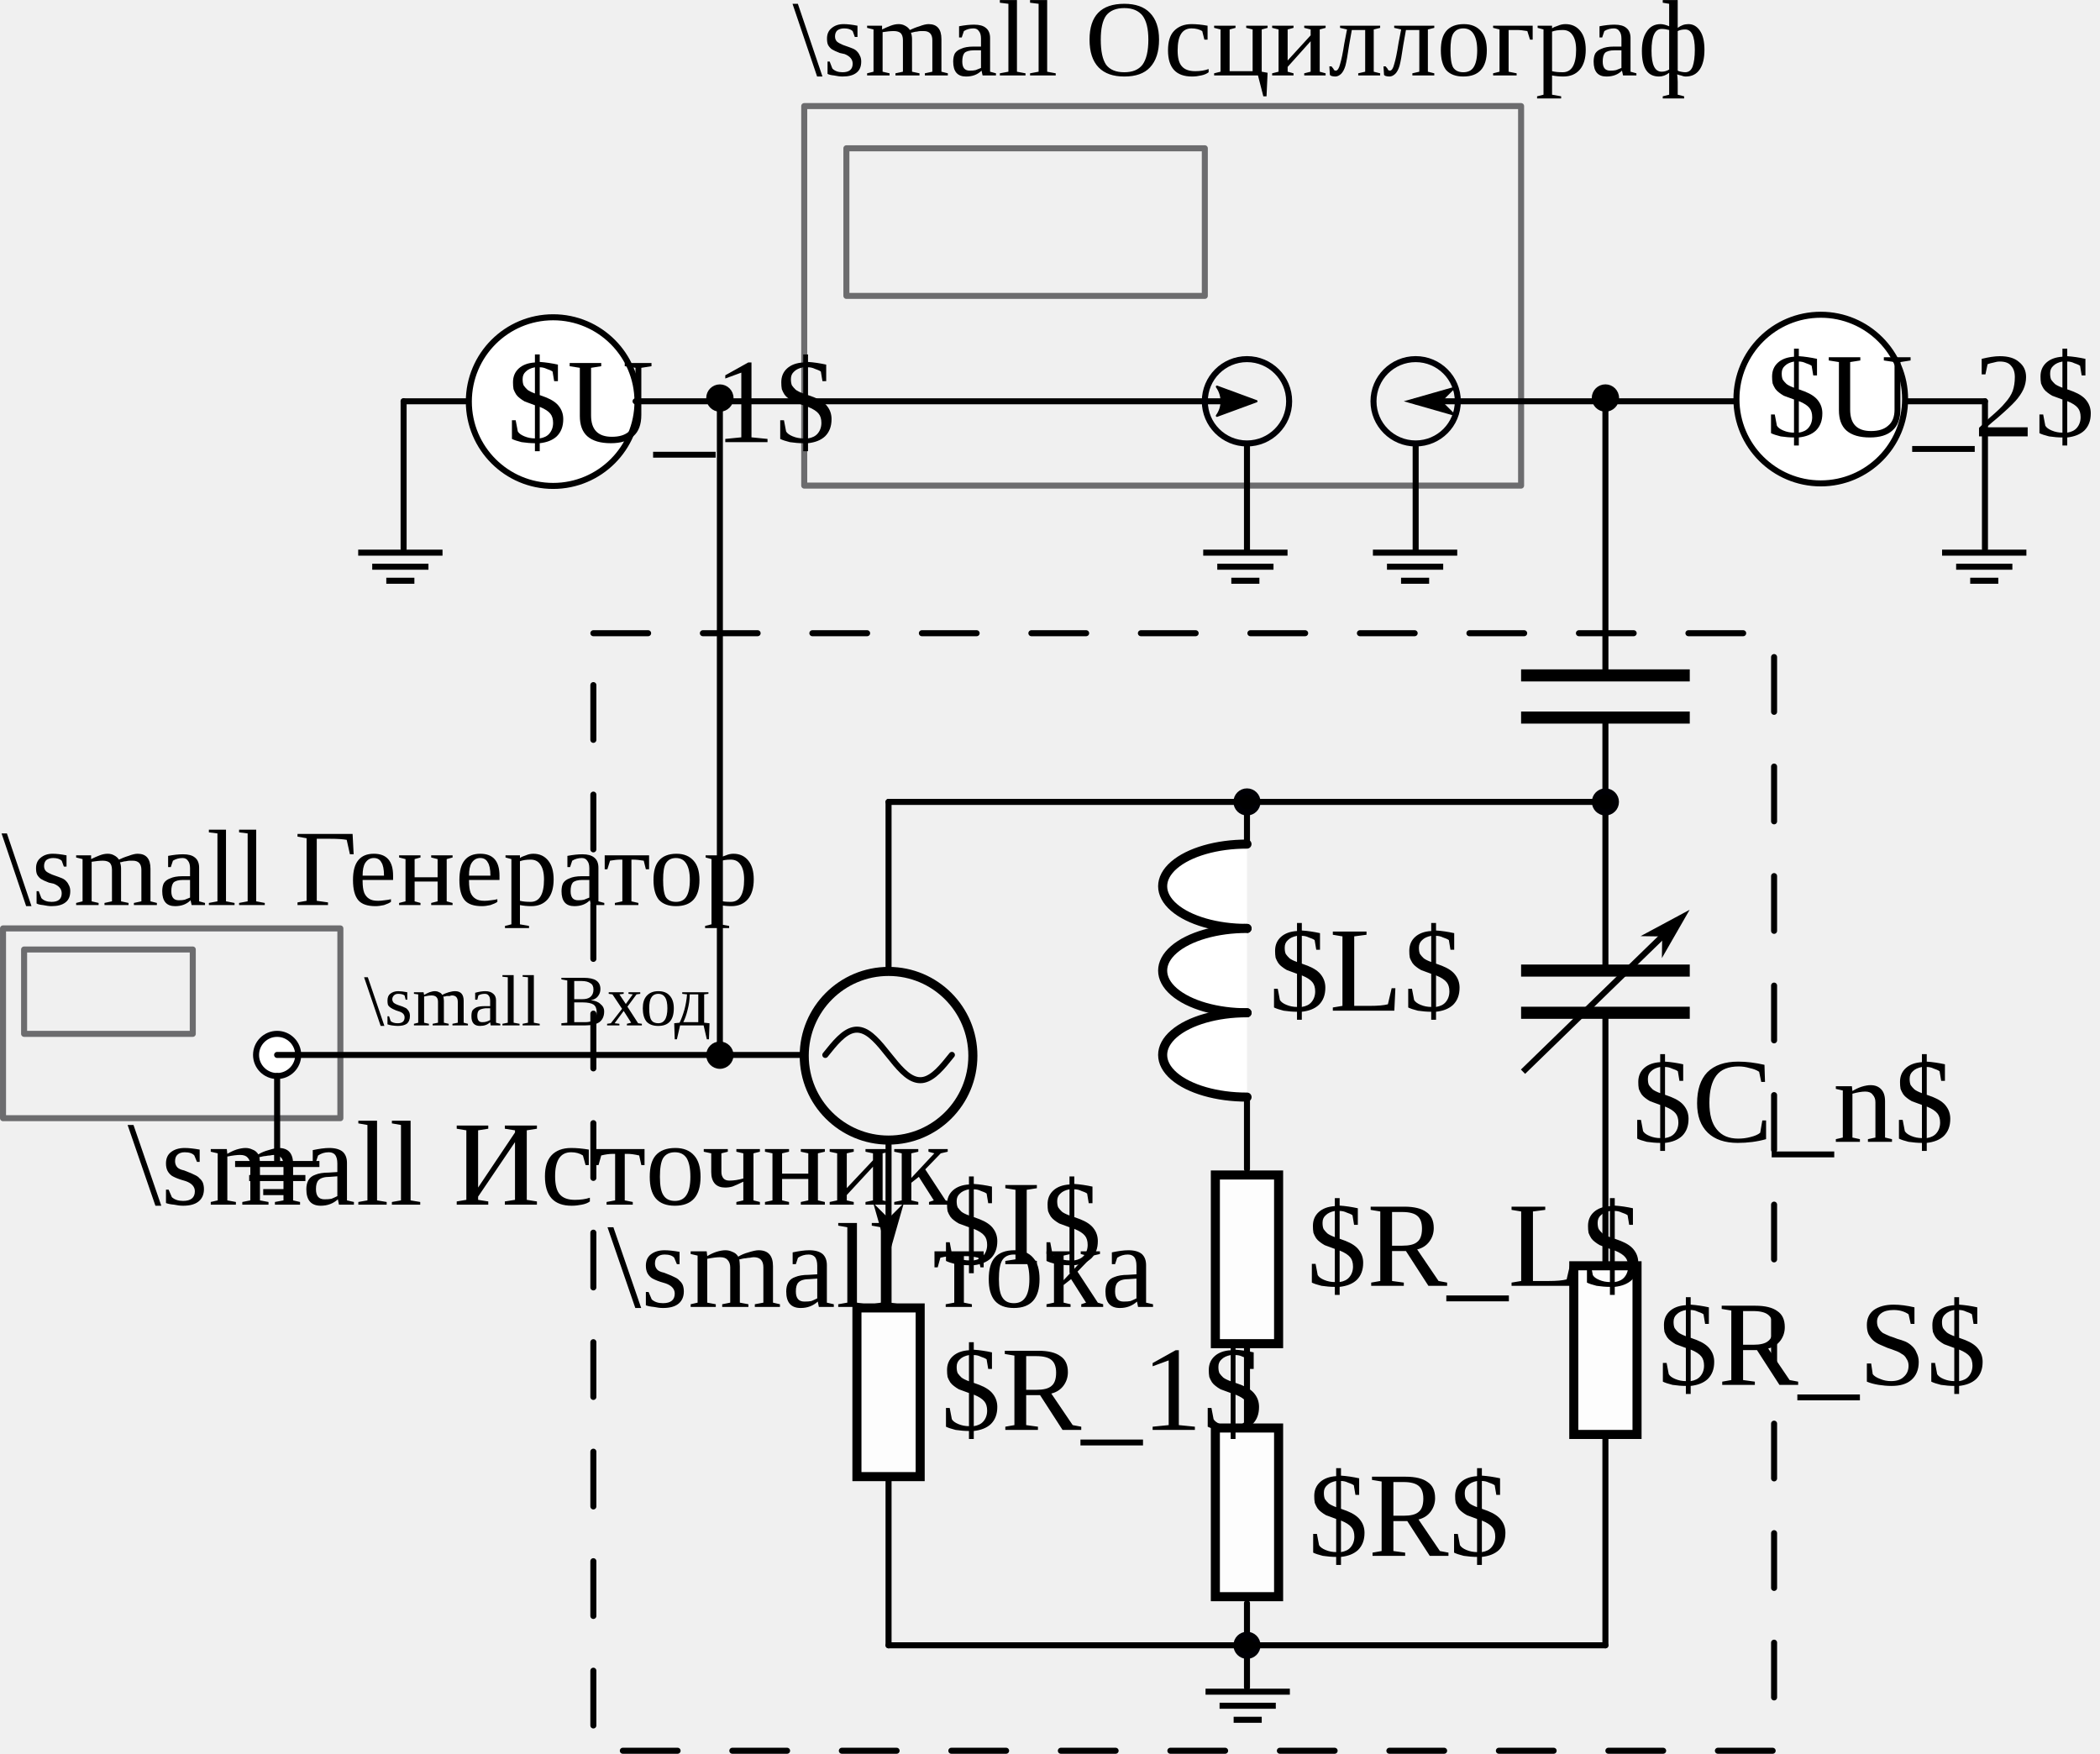
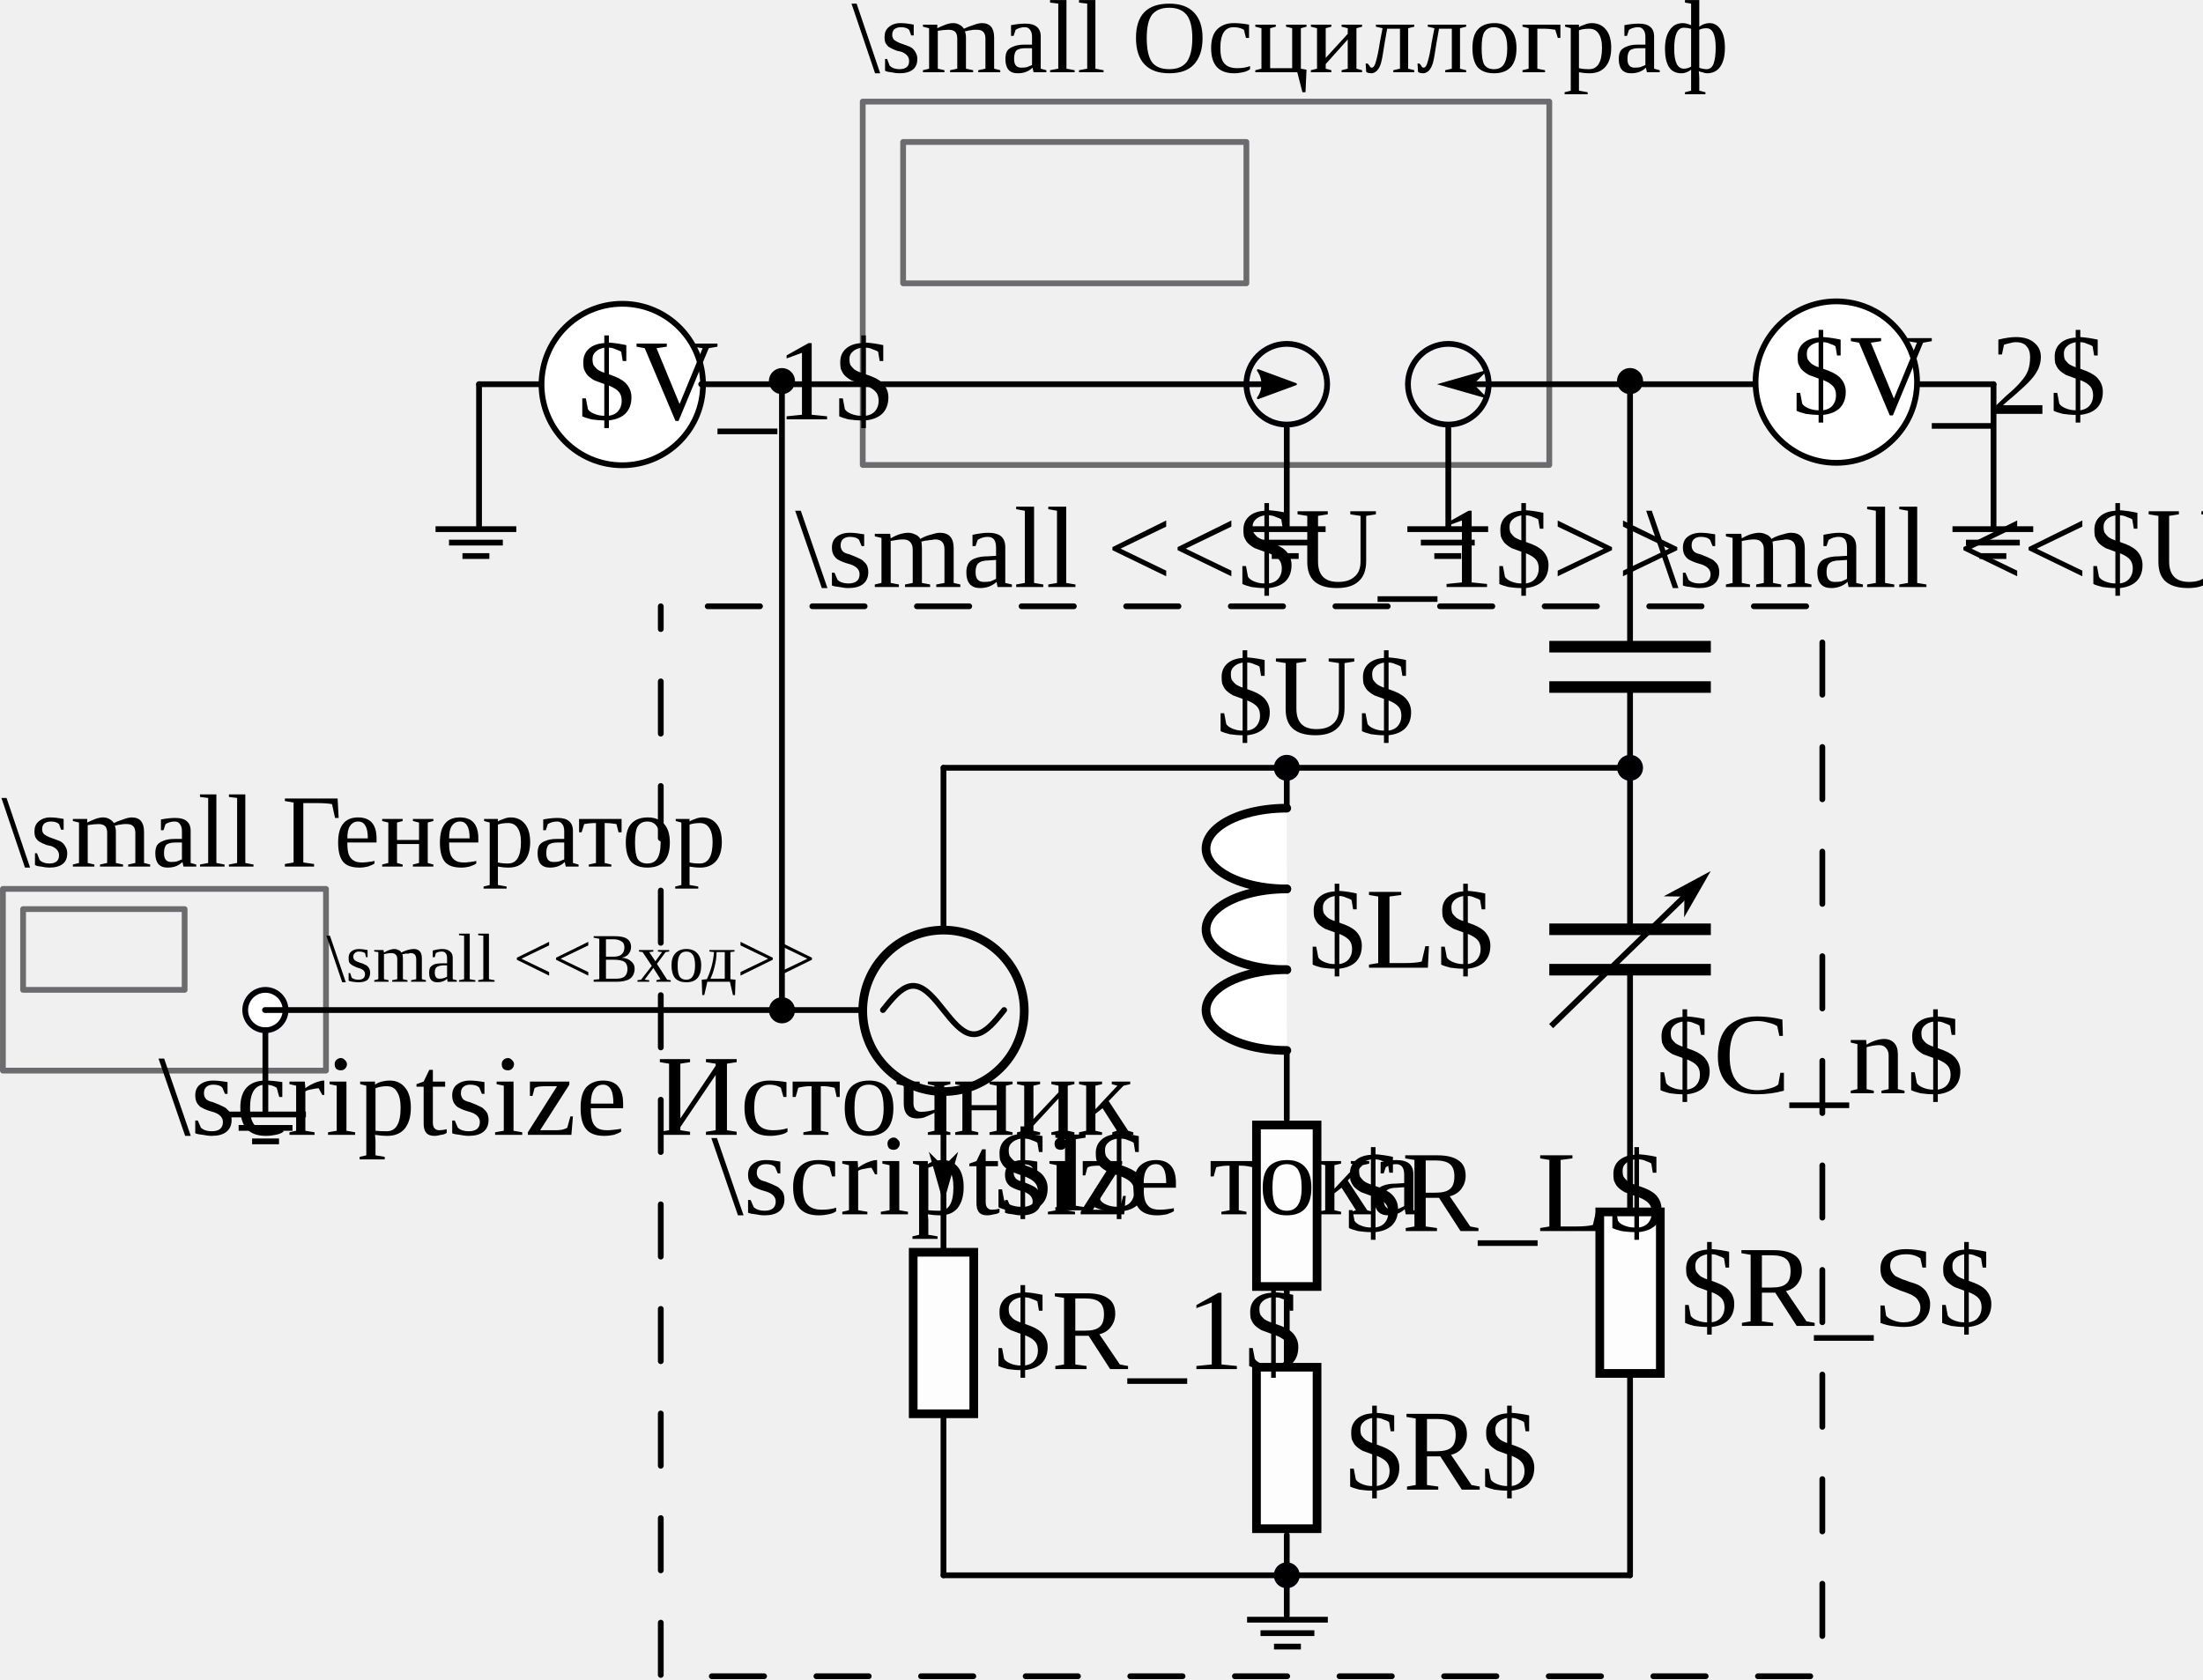
- <svg xmlns="http://www.w3.org/2000/svg" width="6.137cm" height="5.125cm" viewBox="0 0 61.366 51.246" version="1.1" id="svg2235">
+ <svg xmlns="http://www.w3.org/2000/svg" width="6.722cm" height="5.125cm" viewBox="0 0 67.217 51.246" version="1.1" id="svg2235">
  <defs id="defs2229">
    <marker orient="auto" refY="0" refX="0" id="Arrow1Mstart" style="overflow:visible">
      <path id="path4539" d="M 0,0 5,-5 -12.5,0 5,5 0,0 Z" style="fill:#000000;fill-opacity:1;fill-rule:evenodd;stroke:#000000;stroke-width:1pt;stroke-opacity:1" transform="matrix(0.4,0,0,0.4,4,0)" />
    </marker>
    <marker style="overflow:visible" id="marker4483" refX="0" refY="0" orient="auto">
      <path transform="scale(-0.6,-0.6)" d="M 8.719,4.034 -2.207,0.016 8.719,-4.002 c -1.745,2.372 -1.735,5.617 -6e-7,8.035 z" style="fill:#000000;fill-opacity:1;fill-rule:evenodd;stroke:#000000;stroke-width:0.625;stroke-linejoin:round;stroke-opacity:1" id="path4485" />
    </marker>
    <marker style="overflow:visible" id="marker4317" refX="0" refY="0" orient="auto">
      <path transform="matrix(0.4,0,0,0.4,2.96,0.4)" style="fill:#000000;fill-opacity:1;fill-rule:evenodd;stroke:#000000;stroke-width:1pt;stroke-opacity:1" d="m -2.5,-1 c 0,2.76 -2.24,5 -5,5 -2.76,0 -5,-2.24 -5,-5 0,-2.76 2.24,-5 5,-5 2.76,0 5,2.24 5,5 z" id="path4315" />
    </marker>
    <marker orient="auto" refY="0" refX="0" id="DotM" style="overflow:visible">
      <path id="path1760" d="m -2.5,-1 c 0,2.76 -2.24,5 -5,5 -2.76,0 -5,-2.24 -5,-5 0,-2.76 2.24,-5 5,-5 2.76,0 5,2.24 5,5 z" style="fill:#000000;fill-opacity:1;fill-rule:evenodd;stroke:#000000;stroke-width:1pt;stroke-opacity:1" transform="matrix(0.4,0,0,0.4,2.96,0.4)" />
    </marker>
    <marker orient="auto" refY="0" refX="0" id="marker2746" style="overflow:visible">
      <path id="path2744" style="fill:#000000;fill-opacity:1;fill-rule:evenodd;stroke:#000000;stroke-width:0.625;stroke-linejoin:round;stroke-opacity:1" d="M 8.719,4.034 -2.207,0.016 8.719,-4.002 c -1.745,2.372 -1.735,5.617 -6e-7,8.035 z" transform="scale(-0.6,-0.6)" />
    </marker>
    <marker orient="auto" refY="0" refX="0" id="marker2670" style="overflow:visible">
      <path id="path2668" d="M 0,0 5,-5 -12.5,0 5,5 Z" style="fill:#000000;fill-opacity:1;fill-rule:evenodd;stroke:#000000;stroke-width:1pt;stroke-opacity:1" transform="matrix(-0.8,0,0,-0.8,-10,0)" />
    </marker>
    <marker orient="auto" refY="0" refX="0" id="Scissors" style="overflow:visible">
      <path id="schere" d="M 9.09,-3.606 C 8.12,-4.777 6.37,-4.736 5.062,-4.233 l -8.212,3.078 c -2.388,-1.307 -4.748,-0.933 -4.748,-1.569 0,-0.497 0.457,-0.388 0.388,-1.683 -0.066,-1.243 -1.364,-2.163 -2.59,-2.082 -1.227,-0.007 -2.499,0.933 -2.51,2.23 -0.091,1.306 1.007,2.52 2.307,2.605 1.522,0.227 4.218,-0.696 5.483,1.571 -0.942,1.738 -2.614,1.743 -4.126,1.656 -1.255,-0.072 -2.762,0.287 -3.361,1.521 -0.578,1.182 -0.011,2.865 1.317,3.226 1.34,0.492 3.181,-0.13 3.499,-1.671 0.246,-1.188 -0.595,-1.746 -0.273,-2.177 0.244,-0.325 1.791,-0.137 4.547,-1.375 L 5.676,4.233 C 6.8,4.547 8.173,4.536 9.168,3.431 l -9.22,-3.485 z m -18.308,-1.901 c 1.295,0.723 1.189,2.684 -0.156,3.063 -1.217,0.424 -2.771,-0.759 -2.383,-2.077 0.227,-1.082 1.653,-1.481 2.54,-0.986 z m 0.056,8.017 c 1.351,0.499 1.121,2.784 -0.252,3.092 -0.911,0.316 -2.214,-0.139 -2.306,-1.212 -0.178,-1.305 1.356,-2.484 2.558,-1.879 z" style="fill:#000000;fill-opacity:1;stroke:#000000;stroke-opacity:1" />
    </marker>
    <marker orient="auto" refY="0" refX="0" id="marker2346" style="overflow:visible">
      <path id="path2344" d="m -2.5,-1 c 0,2.76 -2.24,5 -5,5 -2.76,0 -5,-2.24 -5,-5 0,-2.76 2.24,-5 5,-5 2.76,0 5,2.24 5,5 z" style="fill:#000000;fill-opacity:1;fill-rule:evenodd;stroke:#000000;stroke-width:1pt;stroke-opacity:1" transform="matrix(0.8,0,0,0.8,5.92,0.8)" />
    </marker>
    <marker orient="auto" refY="0" refX="0" id="Arrow1Mend" style="overflow:visible">
      <path id="path1705" d="M 0,0 5,-5 -12.5,0 5,5 Z" style="fill:#000000;fill-opacity:1;fill-rule:evenodd;stroke:#000000;stroke-width:1pt;stroke-opacity:1" transform="matrix(-0.4,0,0,-0.4,-4,0)" />
    </marker>
    <marker style="overflow:visible" id="marker2252" refX="0" refY="0" orient="auto">
      <path transform="matrix(-0.4,0,0,-0.4,-4,0)" style="fill:#000000;fill-opacity:1;fill-rule:evenodd;stroke:#000000;stroke-width:1pt;stroke-opacity:1" d="M 0,0 5,-5 -12.5,0 5,5 Z" id="path2250" />
    </marker>
    <marker style="overflow:visible" id="marker2094" refX="0" refY="0" orient="auto">
      <path transform="matrix(0.8,0,0,0.8,5.92,0.8)" style="fill:#000000;fill-opacity:1;fill-rule:evenodd;stroke:#000000;stroke-width:1pt;stroke-opacity:1" d="m -2.5,-1 c 0,2.76 -2.24,5 -5,5 -2.76,0 -5,-2.24 -5,-5 0,-2.76 2.24,-5 5,-5 2.76,0 5,2.24 5,5 z" id="path2092" />
    </marker>
    <marker orient="auto" refY="0" refX="0" id="Arrow1Lend" style="overflow:visible">
      <path id="path1699" d="M 0,0 5,-5 -12.5,0 5,5 Z" style="fill:#000000;fill-opacity:1;fill-rule:evenodd;stroke:#000000;stroke-width:1pt;stroke-opacity:1" transform="matrix(-0.8,0,0,-0.8,-10,0)" />
    </marker>
    <marker orient="auto" refY="0" refX="0" id="Arrow2Mend" style="overflow:visible">
      <path id="path1723" style="fill:#000000;fill-opacity:1;fill-rule:evenodd;stroke:#000000;stroke-width:0.625;stroke-linejoin:round;stroke-opacity:1" d="M 8.719,4.034 -2.207,0.016 8.719,-4.002 c -1.745,2.372 -1.735,5.617 -6e-7,8.035 z" transform="scale(-0.6,-0.6)" />
    </marker>
    <marker orient="auto" refY="0" refX="0" id="Arrow1Mend-9" style="overflow:visible">
      <path id="path1553-7" d="M 0,0 5,-5 -12.5,0 5,5 Z" style="fill:#000000;fill-opacity:1;fill-rule:evenodd;stroke:#000000;stroke-width:1pt;stroke-opacity:1" transform="matrix(-0.4,0,0,-0.4,-4,0)" />
    </marker>
    <marker orient="auto" refY="0" refX="0" id="Arrow1Mend-9-4" style="overflow:visible">
      <path id="path1553-7-5" d="M 0,0 5,-5 -12.5,0 5,5 Z" style="fill:#000000;fill-opacity:1;fill-rule:evenodd;stroke:#000000;stroke-width:1pt;stroke-opacity:1" transform="matrix(-0.4,0,0,-0.4,-4,0)" />
    </marker>
    <marker orient="auto" refY="0" refX="0" id="DotM-5" style="overflow:visible">
      <path id="path1760-7" d="m -2.5,-1 c 0,2.76 -2.24,5 -5,5 -2.76,0 -5,-2.24 -5,-5 0,-2.76 2.24,-5 5,-5 2.76,0 5,2.24 5,5 z" style="fill:#000000;fill-opacity:1;fill-rule:evenodd;stroke:#000000;stroke-width:1pt;stroke-opacity:1" transform="matrix(0.4,0,0,0.4,2.96,0.4)" />
    </marker>
  </defs>
-   <g id="layer1" transform="translate(-19.48185,-230.8425)">
+   <g id="layer1" transform="translate(-16.65964,-230.8425)">
    <path style="fill:none;stroke:#000000;stroke-width:0.176;stroke-linecap:round;stroke-linejoin:miter;stroke-miterlimit:4;stroke-dasharray:none;stroke-opacity:1;marker-start:url(#Arrow1Mstart)" d="m 60.85,242.568 16.635,0" id="path2860-5" />
    <ellipse ry="2.464" rx="2.464" cy="242.503" cx="72.688" id="ellipse5191" style="color:#000000;clip-rule:nonzero;display:inline;overflow:visible;visibility:visible;opacity:1;isolation:auto;mix-blend-mode:normal;color-interpolation:sRGB;color-interpolation-filters:linearRGB;solid-color:#000000;solid-opacity:1;fill:#ffffff;fill-opacity:1;fill-rule:nonzero;stroke:#000000;stroke-width:0.176;stroke-linecap:butt;stroke-linejoin:miter;stroke-miterlimit:4;stroke-dasharray:none;stroke-dashoffset:0;stroke-opacity:1;color-rendering:auto;image-rendering:auto;shape-rendering:auto;text-rendering:auto;enable-background:accumulate" />
    <ellipse style="color:#000000;clip-rule:nonzero;display:inline;overflow:visible;visibility:visible;opacity:1;isolation:auto;mix-blend-mode:normal;color-interpolation:sRGB;color-interpolation-filters:linearRGB;solid-color:#000000;solid-opacity:1;fill:#ffffff;fill-opacity:1;fill-rule:nonzero;stroke:#000000;stroke-width:0.176;stroke-linecap:butt;stroke-linejoin:miter;stroke-miterlimit:4;stroke-dasharray:none;stroke-dashoffset:0;stroke-opacity:1;color-rendering:auto;image-rendering:auto;shape-rendering:auto;text-rendering:auto;enable-background:accumulate" id="path5117" cx="35.646" cy="242.577" rx="2.464" ry="2.464" />
    <path style="fill:none;stroke:#000000;stroke-width:0.176;stroke-linecap:round;stroke-linejoin:miter;stroke-miterlimit:4;stroke-dasharray:none;stroke-opacity:1;marker-end:url(#marker2746)" d="m 38.054,242.568 17.91,0" id="path2860" />
    <path style="fill:none;stroke:#000000;stroke-width:0.176;stroke-linecap:round;stroke-linejoin:miter;stroke-miterlimit:4;stroke-dasharray:none;stroke-opacity:1" d="m 55.921,254.274 0,1.232" id="path2872" />
    <path style="fill:none;stroke:#000000;stroke-width:0.353;stroke-linecap:butt;stroke-linejoin:miter;stroke-miterlimit:4;stroke-dasharray:none;stroke-opacity:1" d="m 68.86,260.436 -4.929,0" id="path1661-6" />
    <path style="fill:none;stroke:#000000;stroke-width:0.353;stroke-linecap:butt;stroke-linejoin:miter;stroke-miterlimit:4;stroke-dasharray:none;stroke-opacity:1" d="m 68.86,259.203 -4.929,0" id="path1661-6-3" />
    <path style="display:inline;fill:none;stroke:#000000;stroke-width:0.176;stroke-linecap:butt;stroke-linejoin:miter;stroke-miterlimit:4;stroke-dasharray:none;stroke-opacity:1;marker-end:url(#Arrow1Mend-9-4)" d="m 63.987,262.158 4.62,-4.489" id="path6347-4-9" />
    <rect style="display:inline;opacity:1;fill:#fdfdfd;fill-opacity:1;stroke:#000000;stroke-width:0.265;stroke-linecap:square;stroke-linejoin:miter;stroke-miterlimit:4;stroke-dasharray:none;stroke-dashoffset:0;stroke-opacity:1;paint-order:normal" id="rect1615-1-1-6-4" width="4.929" height="1.848" x="-277.498" y="54.997" transform="matrix(0,-1,1,0,0,0)" />
    <rect style="display:inline;opacity:1;fill:#fdfdfd;fill-opacity:1;stroke:#000000;stroke-width:0.265;stroke-linecap:square;stroke-linejoin:miter;stroke-miterlimit:4;stroke-dasharray:none;stroke-dashoffset:0;stroke-opacity:1;paint-order:normal" id="rect1615-1-1-6-8" width="4.929" height="1.848" x="-270.105" y="54.997" transform="matrix(0,-1,1,0,0,0)" />
    <path style="opacity:1;fill:#ffffff;fill-opacity:1;stroke:#000000;stroke-width:0.265;stroke-linecap:round;stroke-linejoin:miter;stroke-miterlimit:4;stroke-dasharray:none;stroke-dashoffset:0;stroke-opacity:1" id="path50691-9-3-97-6" d="m -257.971,55.923 a 1.232,2.456 0 0 1 0.614,-2.135 1.232,2.456 0 0 1 1.235,-8.82e-4 1.232,2.456 0 0 1 0.615,2.134" transform="matrix(0,-1,1,0,0,0)" />
    <path style="opacity:1;fill:#ffffff;fill-opacity:1;stroke:#000000;stroke-width:0.265;stroke-linecap:round;stroke-linejoin:miter;stroke-miterlimit:4;stroke-dasharray:none;stroke-dashoffset:0;stroke-opacity:1" id="path50691-9-3-97-6-7" d="m -260.436,55.923 a 1.232,2.456 0 0 1 0.614,-2.135 1.232,2.456 0 0 1 1.235,-8.82e-4 1.232,2.456 0 0 1 0.615,2.134" transform="matrix(0,-1,1,0,0,0)" />
    <ellipse style="opacity:1;fill:none;fill-opacity:1;stroke:#000000;stroke-width:0.265;stroke-linecap:square;stroke-linejoin:miter;stroke-miterlimit:4;stroke-dasharray:none;stroke-dashoffset:0;stroke-opacity:1;paint-order:markers stroke fill" id="path892-9" cx="45.447" cy="261.692" rx="2.464" ry="2.464" />
    <path id="path1476-8" title="-sin(x)" d="m 43.599,261.668 c 0.137,-0.172 0.274,-0.343 0.411,-0.475 0.137,-0.132 0.274,-0.223 0.411,-0.253 0.137,-0.03 0.274,0.002 0.411,0.088 0.137,0.086 0.274,0.226 0.411,0.387 0.137,0.162 0.274,0.344 0.411,0.505 0.137,0.162 0.274,0.301 0.411,0.387 0.137,0.086 0.274,0.118 0.411,0.088 0.137,-0.03 0.274,-0.121 0.411,-0.253 0.137,-0.132 0.274,-0.303 0.411,-0.475" style="opacity:1;fill:none;fill-opacity:1;stroke:#000000;stroke-width:0.176;stroke-linecap:round;stroke-linejoin:miter;stroke-miterlimit:4;stroke-dasharray:none;stroke-dashoffset:0;stroke-opacity:1;paint-order:markers stroke fill" />
    <rect style="opacity:1;fill:none;fill-opacity:1;fill-rule:nonzero;stroke:#000005;stroke-width:0.176;stroke-linecap:round;stroke-linejoin:round;stroke-miterlimit:4;stroke-dasharray:none;stroke-dashoffset:0;stroke-opacity:0.549;paint-order:markers stroke fill" id="rect3688" width="20.948" height="11.09" x="42.983" y="233.942" />
    <rect style="opacity:1;fill:none;fill-opacity:1;fill-rule:nonzero;stroke:#000005;stroke-width:0.176;stroke-linecap:round;stroke-linejoin:round;stroke-miterlimit:4;stroke-dasharray:none;stroke-dashoffset:0;stroke-opacity:0.549;paint-order:markers stroke fill" id="rect3690" width="10.474" height="4.313" x="44.215" y="235.175" />
    <circle style="display:inline;opacity:1;fill:none;fill-opacity:1;fill-rule:nonzero;stroke:#000005;stroke-width:0.176;stroke-linecap:round;stroke-linejoin:round;stroke-miterlimit:4;stroke-dasharray:none;stroke-dashoffset:0;stroke-opacity:1;paint-order:markers fill stroke" id="path9338-0-2-4-3" cx="55.921" cy="242.568" r="1.232" />
    <path style="fill:none;stroke:#000000;stroke-width:0.176;stroke-linecap:butt;stroke-linejoin:miter;stroke-miterlimit:4;stroke-dasharray:none;stroke-opacity:1" d="m 60.85,243.8 0,3.216" id="path3715" />
    <path style="fill:none;stroke:#000000;stroke-width:0.176;stroke-linecap:butt;stroke-linejoin:miter;stroke-miterlimit:4;stroke-dasharray:none;stroke-opacity:1" d="m 55.921,243.8 0,3.216" id="path3715-6" />
    <circle style="display:inline;opacity:1;fill:none;fill-opacity:1;fill-rule:nonzero;stroke:#000005;stroke-width:0.176;stroke-linecap:round;stroke-linejoin:round;stroke-miterlimit:4;stroke-dasharray:none;stroke-dashoffset:0;stroke-opacity:1;paint-order:markers fill stroke" id="path9338-0-2-4-3-6" cx="60.85" cy="242.568" r="1.232" />
    <rect style="display:inline;opacity:1;fill:#fdfdfd;fill-opacity:1;stroke:#000000;stroke-width:0.265;stroke-linecap:square;stroke-linejoin:miter;stroke-miterlimit:4;stroke-dasharray:none;stroke-dashoffset:0;stroke-opacity:1;paint-order:normal" id="rect1615-1-1-6-4-9" width="4.929" height="1.848" x="-272.758" y="65.471" transform="matrix(0,-1,1,0,0,0)" />
-     <rect style="opacity:1;fill:none;fill-opacity:1;fill-rule:nonzero;stroke:#000005;stroke-width:0.176;stroke-linecap:round;stroke-linejoin:round;stroke-miterlimit:4;stroke-dasharray:none;stroke-dashoffset:0;stroke-opacity:0.549;paint-order:markers stroke fill" id="rect5311" width="9.858" height="5.545" x="19.57" y="257.971" />
-     <rect style="opacity:1;fill:none;fill-opacity:1;fill-rule:nonzero;stroke:#000005;stroke-width:0.176;stroke-linecap:round;stroke-linejoin:round;stroke-miterlimit:4;stroke-dasharray:none;stroke-dashoffset:0;stroke-opacity:0.549;paint-order:markers stroke fill" id="rect5313" width="4.929" height="2.465" x="20.186" y="258.587" />
-     <circle style="display:inline;opacity:1;fill:#ffffff;fill-opacity:1;stroke:#000005;stroke-width:0.176;stroke-linecap:butt;stroke-linejoin:round;stroke-miterlimit:4;stroke-dasharray:none;stroke-dashoffset:0;stroke-opacity:1;paint-order:markers fill stroke" id="path6840-6-3-9-9-8-3" cx="27.58" cy="261.668" r="0.616" />
-     <path style="fill:none;stroke:#000000;stroke-width:0.176;stroke-linecap:round;stroke-linejoin:miter;stroke-miterlimit:4;stroke-dasharray:none;stroke-opacity:1" d="m 27.58,262.284 0,2.465" id="path3715-6-1" />
+     <rect style="opacity:1;fill:none;fill-opacity:1;fill-rule:nonzero;stroke:#000005;stroke-width:0.176;stroke-linecap:round;stroke-linejoin:round;stroke-miterlimit:4;stroke-dasharray:none;stroke-dashoffset:0;stroke-opacity:0.549;paint-order:markers stroke fill" id="rect5311" width="9.858" height="5.545" x="16.748" y="257.971" />
+     <rect style="opacity:1;fill:none;fill-opacity:1;fill-rule:nonzero;stroke:#000005;stroke-width:0.176;stroke-linecap:round;stroke-linejoin:round;stroke-miterlimit:4;stroke-dasharray:none;stroke-dashoffset:0;stroke-opacity:0.549;paint-order:markers stroke fill" id="rect5313" width="4.929" height="2.465" x="17.364" y="258.587" />
+     <circle style="display:inline;opacity:1;fill:#ffffff;fill-opacity:1;stroke:#000005;stroke-width:0.176;stroke-linecap:butt;stroke-linejoin:round;stroke-miterlimit:4;stroke-dasharray:none;stroke-dashoffset:0;stroke-opacity:1;paint-order:markers fill stroke" id="path6840-6-3-9-9-8-3" cx="24.757" cy="261.668" r="0.616" />
+     <path style="fill:none;stroke:#000000;stroke-width:0.176;stroke-linecap:round;stroke-linejoin:miter;stroke-miterlimit:4;stroke-dasharray:none;stroke-opacity:1" d="m 24.757,262.284 0,2.465" id="path3715-6-1" />
    <path style="fill:none;stroke:#000000;stroke-width:0.176;stroke-linecap:round;stroke-linejoin:miter;stroke-miterlimit:4;stroke-dasharray:none;stroke-opacity:1" d="m 77.486,246.881 0,-4.313" id="path5469" />
    <circle style="display:inline;opacity:1;fill:#000000;fill-opacity:1;stroke:#000005;stroke-width:0.176;stroke-linecap:butt;stroke-linejoin:round;stroke-miterlimit:4;stroke-dasharray:none;stroke-dashoffset:0;stroke-opacity:1;paint-order:markers fill stroke" id="path6840-6-3-9-9-8-7-0" cx="55.921" cy="254.275" r="0.308" />
    <g id="layer2" style="display:inline">
-       <text xml:space="preserve" style="font-style:normal;font-variant:normal;font-weight:normal;font-stretch:normal;font-size:3.175px;line-height:1.25;font-family:'Times New Roman';-inkscape-font-specification:'Times New Roman, Normal';text-align:start;letter-spacing:0px;word-spacing:0px;writing-mode:lr-tb;text-anchor:start;fill:#000000;fill-opacity:1;stroke:none;stroke-width:0.265" x="19.527" y="257.289" id="text5541">
-         <tspan id="tspan5539" x="19.527" y="257.289" style="font-size:3.175px;stroke-width:0.265">\small Генератор</tspan>
+       <text xml:space="preserve" style="font-style:normal;font-variant:normal;font-weight:normal;font-stretch:normal;font-size:3.175px;line-height:1.25;font-family:'Times New Roman';-inkscape-font-specification:'Times New Roman, Normal';text-align:start;letter-spacing:0px;word-spacing:0px;writing-mode:lr-tb;text-anchor:start;fill:#000000;fill-opacity:1;stroke:none;stroke-width:0.265" x="16.705" y="257.289" id="text5541">
+         <tspan id="tspan5539" x="16.705" y="257.289" style="font-size:3.175px;stroke-width:0.265">\small Генератор</tspan>
      </text>
-       <text xml:space="preserve" style="font-style:normal;font-variant:normal;font-weight:normal;font-stretch:normal;font-size:2.117px;line-height:1.25;font-family:'Times New Roman';-inkscape-font-specification:'Times New Roman, Normal';text-align:start;letter-spacing:0px;word-spacing:0px;writing-mode:lr-tb;text-anchor:start;fill:#000000;fill-opacity:1;stroke:none;stroke-width:0.265" x="30.122" y="260.806" id="text5545">
-         <tspan id="tspan5543" x="30.122" y="260.806" style="stroke-width:0.265">\small Вход</tspan>
+       <text xml:space="preserve" style="font-style:normal;font-variant:normal;font-weight:normal;font-stretch:normal;font-size:2.117px;line-height:1.25;font-family:'Times New Roman';-inkscape-font-specification:'Times New Roman, Normal';text-align:start;letter-spacing:0px;word-spacing:0px;writing-mode:lr-tb;text-anchor:start;fill:#000000;fill-opacity:1;stroke:none;stroke-width:0.265" x="26.617" y="260.806" id="text5545">
+         <tspan id="tspan5543" x="26.617" y="260.806" style="stroke-width:0.265">\small &lt;&lt;Вход&gt;&gt;</tspan>
      </text>
-       <text xml:space="preserve" style="font-style:normal;font-variant:normal;font-weight:normal;font-stretch:normal;font-size:2.117px;line-height:1.25;font-family:'Times New Roman';-inkscape-font-specification:'Times New Roman, Normal';text-align:center;letter-spacing:0px;word-spacing:0px;writing-mode:lr-tb;text-anchor:middle;fill:#000000;fill-opacity:1;stroke:none;stroke-width:0.265" x="37.089" y="266.042" id="text5549">
-         <tspan x="37.089" y="266.042" style="font-style:normal;font-variant:normal;font-weight:normal;font-stretch:normal;font-size:3.528px;font-family:'Times New Roman';-inkscape-font-specification:'Times New Roman, Normal';text-align:center;writing-mode:lr-tb;text-anchor:middle;stroke-width:0.265" id="tspan5603">\small Источник</tspan>
+       <text xml:space="preserve" style="font-style:normal;font-variant:normal;font-weight:normal;font-stretch:normal;font-size:2.117px;line-height:1.25;font-family:'Times New Roman';-inkscape-font-specification:'Times New Roman, Normal';text-align:center;letter-spacing:0px;word-spacing:0px;writing-mode:lr-tb;text-anchor:middle;fill:#000000;fill-opacity:1;stroke:none;stroke-width:0.265" x="38.217" y="265.478" id="text5549">
+         <tspan x="38.217" y="265.478" style="font-style:normal;font-variant:normal;font-weight:normal;font-stretch:normal;font-size:3.528px;font-family:'Times New Roman';-inkscape-font-specification:'Times New Roman, Normal';text-align:center;writing-mode:lr-tb;text-anchor:middle;stroke-width:0.265" id="tspan5603">\scriptsize Источник</tspan>
      </text>
      <text xml:space="preserve" style="font-style:normal;font-variant:normal;font-weight:normal;font-stretch:normal;font-size:2.117px;line-height:1.25;font-family:'Times New Roman';-inkscape-font-specification:'Times New Roman, Normal';text-align:start;letter-spacing:0px;word-spacing:0px;writing-mode:lr-tb;text-anchor:start;fill:#000000;fill-opacity:1;stroke:none;stroke-width:0.265" x="56.556" y="260.375" id="text5563">
        <tspan id="tspan5561" x="56.556" y="260.375" style="font-size:3.528px;stroke-width:0.265">$L$</tspan>
      </text>
      <text xml:space="preserve" style="font-style:normal;font-variant:normal;font-weight:normal;font-stretch:normal;font-size:2.117px;line-height:1.25;font-family:'Times New Roman';-inkscape-font-specification:'Times New Roman, Normal';text-align:start;letter-spacing:0px;word-spacing:0px;writing-mode:lr-tb;text-anchor:start;fill:#000000;fill-opacity:1;stroke:none;stroke-width:0.265" x="57.659" y="268.415" id="text5567">
        <tspan id="tspan5565" x="57.659" y="268.415" style="font-size:3.528px;stroke-width:0.265">$R_L$</tspan>
      </text>
      <text xml:space="preserve" style="font-style:normal;font-variant:normal;font-weight:normal;font-stretch:normal;font-size:2.117px;line-height:1.25;font-family:'Times New Roman';-inkscape-font-specification:'Times New Roman, Normal';text-align:start;letter-spacing:0px;word-spacing:0px;writing-mode:lr-tb;text-anchor:start;fill:#000000;fill-opacity:1;stroke:none;stroke-width:0.265" x="57.698" y="276.304" id="text5571">
        <tspan id="tspan5569" x="57.698" y="276.304" style="font-size:3.528px;stroke-width:0.265">$R$</tspan>
      </text>
      <text xml:space="preserve" style="font-style:normal;font-variant:normal;font-weight:normal;font-stretch:normal;font-size:3.175px;line-height:1.25;font-family:'Times New Roman';-inkscape-font-specification:'Times New Roman, Normal';text-align:start;letter-spacing:0px;word-spacing:0px;writing-mode:lr-tb;text-anchor:start;fill:#000000;fill-opacity:1;stroke:none;stroke-width:0.265" x="42.642" y="233.047" id="text5537">
        <tspan id="tspan5535" x="42.642" y="233.047" style="font-size:3.175px;stroke-width:0.265">\small Осциллограф</tspan>
      </text>
      <text xml:space="preserve" style="font-style:normal;font-variant:normal;font-weight:normal;font-stretch:normal;font-size:2.117px;line-height:1.25;font-family:'Times New Roman';-inkscape-font-specification:'Times New Roman, Normal';text-align:start;letter-spacing:0px;word-spacing:0px;writing-mode:lr-tb;text-anchor:start;fill:#000000;fill-opacity:1;stroke:none;stroke-width:0.265" x="67.168" y="264.206" id="text5575">
        <tspan id="tspan5573" x="67.168" y="264.206" style="font-size:3.528px;stroke-width:0.265">$C_n$</tspan>
      </text>
      <text xml:space="preserve" style="font-style:normal;font-variant:normal;font-weight:normal;font-stretch:normal;font-size:2.117px;line-height:1.25;font-family:'Times New Roman';-inkscape-font-specification:'Times New Roman, Normal';text-align:start;letter-spacing:0px;word-spacing:0px;writing-mode:lr-tb;text-anchor:start;fill:#000000;fill-opacity:1;stroke:none;stroke-width:0.265" x="67.917" y="271.308" id="text5579">
        <tspan id="tspan5577" x="67.917" y="271.308" style="font-size:3.528px;stroke-width:0.265">$R_S$</tspan>
      </text>
      <text xml:space="preserve" style="font-style:normal;font-variant:normal;font-weight:normal;font-stretch:normal;font-size:2.117px;line-height:1.25;font-family:'Times New Roman';-inkscape-font-specification:'Times New Roman, Normal';text-align:start;letter-spacing:0px;word-spacing:0px;writing-mode:lr-tb;text-anchor:start;display:inline;fill:#000000;fill-opacity:1;stroke:none;stroke-width:0.265" x="46.968" y="272.626" id="text5567-0">
        <tspan id="tspan5565-5" x="46.968" y="272.626" style="font-size:3.528px;stroke-width:0.265">$R_1$</tspan>
      </text>
      <text xml:space="preserve" style="font-style:normal;font-variant:normal;font-weight:normal;font-stretch:normal;font-size:2.117px;line-height:1.25;font-family:'Times New Roman';-inkscape-font-specification:'Times New Roman, Normal';text-align:start;letter-spacing:0px;word-spacing:0px;writing-mode:lr-tb;text-anchor:start;fill:#000000;fill-opacity:1;stroke:none;stroke-width:0.265" x="46.968" y="267.782" id="text4480">
        <tspan id="tspan4478" x="46.968" y="267.782" style="font-size:3.528px;stroke-width:0.265">$I$</tspan>
      </text>
-       <rect style="display:inline;opacity:1;fill:none;fill-opacity:1;fill-rule:nonzero;stroke:#000000;stroke-width:0.176;stroke-linecap:round;stroke-linejoin:round;stroke-miterlimit:4;stroke-dasharray:1.6, 1.6;stroke-dashoffset:0;stroke-opacity:1;paint-order:markers stroke fill" id="rect4486" width="34.503" height="32.655" x="36.821" y="249.345" />
-       <text xml:space="preserve" style="font-style:normal;font-variant:normal;font-weight:normal;font-stretch:normal;font-size:3.528px;line-height:1.25;font-family:'Times New Roman';-inkscape-font-specification:'Times New Roman, Normal';text-align:start;letter-spacing:0px;word-spacing:0px;writing-mode:lr-tb;text-anchor:start;fill:#000000;fill-opacity:1;stroke:none;stroke-width:0.265" x="34.284" y="243.761" id="text5591">
-         <tspan id="tspan5589" x="34.284" y="243.761" style="font-size:3.528px;stroke-width:0.265">$U_1$</tspan>
+       <rect style="display:inline;opacity:1;fill:none;fill-opacity:1;fill-rule:nonzero;stroke:#000000;stroke-width:0.176;stroke-linecap:round;stroke-linejoin:round;stroke-miterlimit:4;stroke-dasharray:1.596, 1.596;stroke-dashoffset:1.76;stroke-opacity:1;paint-order:markers stroke fill" id="rect4486" width="35.441" height="32.655" x="36.821" y="249.345" />
+       <text xml:space="preserve" style="font-style:normal;font-variant:normal;font-weight:normal;font-stretch:normal;font-size:3.528px;line-height:1.25;font-family:'Times New Roman';-inkscape-font-specification:'Times New Roman, Normal';text-align:start;letter-spacing:0px;word-spacing:0px;writing-mode:lr-tb;text-anchor:start;fill:#000000;fill-opacity:1;stroke:none;stroke-width:0.265" x="34.269" y="243.64" id="text5591">
+         <tspan id="tspan5589" x="34.269" y="243.64" style="font-size:3.528px;stroke-width:0.265">$V_1$</tspan>
      </text>
-       <text xml:space="preserve" style="font-style:normal;font-variant:normal;font-weight:normal;font-stretch:normal;font-size:3.528px;line-height:1.25;font-family:'Times New Roman';-inkscape-font-specification:'Times New Roman, Normal';text-align:start;letter-spacing:0px;word-spacing:0px;writing-mode:lr-tb;text-anchor:start;fill:#000000;fill-opacity:1;stroke:none;stroke-width:0.265" x="71.079" y="243.592" id="text5595">
-         <tspan id="tspan5593" x="71.079" y="243.592" style="font-size:3.528px;stroke-width:0.265">$U_2$</tspan>
+       <text xml:space="preserve" style="font-style:normal;font-variant:normal;font-weight:normal;font-stretch:normal;font-size:3.528px;line-height:1.25;font-family:'Times New Roman';-inkscape-font-specification:'Times New Roman, Normal';text-align:start;letter-spacing:0px;word-spacing:0px;writing-mode:lr-tb;text-anchor:start;fill:#000000;fill-opacity:1;stroke:none;stroke-width:0.265" x="71.32" y="243.471" id="text5595">
+         <tspan id="tspan5593" x="71.32" y="243.471" style="font-size:3.528px;stroke-width:0.265">$V_2$</tspan>
      </text>
-       <text xml:space="preserve" style="color:#000000;font-style:normal;font-variant:normal;font-weight:normal;font-stretch:normal;font-size:3.528px;line-height:125%;font-family:'Times New Roman';-inkscape-font-specification:'Times New Roman, ';text-indent:0;text-align:start;text-decoration:none;text-decoration-line:none;text-decoration-style:solid;text-decoration-color:#000000;letter-spacing:0px;word-spacing:0px;text-transform:none;direction:ltr;block-progression:tb;writing-mode:lr-tb;baseline-shift:baseline;text-anchor:start;white-space:normal;clip-rule:nonzero;display:inline;overflow:visible;visibility:visible;opacity:1;isolation:auto;mix-blend-mode:normal;color-interpolation:sRGB;color-interpolation-filters:linearRGB;solid-color:#000000;solid-opacity:1;fill:#000000;fill-opacity:1;fill-rule:nonzero;stroke:none;stroke-width:0.5;stroke-linecap:butt;stroke-linejoin:miter;stroke-miterlimit:4;stroke-dasharray:none;stroke-dashoffset:0;stroke-opacity:1;color-rendering:auto;image-rendering:auto;shape-rendering:auto;text-rendering:auto;enable-background:accumulate" x="37.234" y="269.032" id="text5360">
-         <tspan id="tspan5362" x="37.234" y="269.032">\small тока</tspan>
+       <text xml:space="preserve" style="color:#000000;font-style:normal;font-variant:normal;font-weight:normal;font-stretch:normal;font-size:3.528px;line-height:125%;font-family:'Times New Roman';-inkscape-font-specification:'Times New Roman, ';text-indent:0;text-align:start;text-decoration:none;text-decoration-line:none;text-decoration-style:solid;text-decoration-color:#000000;letter-spacing:0px;word-spacing:0px;text-transform:none;direction:ltr;block-progression:tb;writing-mode:lr-tb;baseline-shift:baseline;text-anchor:start;white-space:normal;clip-rule:nonzero;display:inline;overflow:visible;visibility:visible;opacity:1;isolation:auto;mix-blend-mode:normal;color-interpolation:sRGB;color-interpolation-filters:linearRGB;solid-color:#000000;solid-opacity:1;fill:#000000;fill-opacity:1;fill-rule:nonzero;stroke:none;stroke-width:0.5;stroke-linecap:butt;stroke-linejoin:miter;stroke-miterlimit:4;stroke-dasharray:none;stroke-dashoffset:0;stroke-opacity:1;color-rendering:auto;image-rendering:auto;shape-rendering:auto;text-rendering:auto;enable-background:accumulate" x="38.363" y="267.903" id="text5360">
+         <tspan id="tspan5362" x="38.363" y="267.903">\scriptsize тока</tspan>
      </text>
      <path id="path4281" d="m 30.359,247.402 1.643,0" style="fill:none;stroke:#000000;stroke-width:0.176;stroke-linecap:butt;stroke-linejoin:miter;stroke-miterlimit:4;stroke-dasharray:none;stroke-opacity:1" />
      <path id="path4283" d="m 30.77,247.812 0.821,0" style="fill:none;stroke:#000000;stroke-width:0.176;stroke-linecap:butt;stroke-linejoin:miter;stroke-miterlimit:4;stroke-dasharray:none;stroke-opacity:1" />
      <path id="path4285" d="m 29.949,246.991 2.464,0" style="fill:none;stroke:#000000;stroke-width:0.176;stroke-linecap:butt;stroke-linejoin:miter;stroke-miterlimit:4;stroke-dasharray:none;stroke-opacity:1" />
      <path style="fill:none;stroke:#000000;stroke-width:0.176;stroke-linecap:butt;stroke-linejoin:miter;stroke-miterlimit:4;stroke-dasharray:none;stroke-opacity:1" d="m 55.053,247.402 1.643,0" id="path4381" />
      <path style="fill:none;stroke:#000000;stroke-width:0.176;stroke-linecap:butt;stroke-linejoin:miter;stroke-miterlimit:4;stroke-dasharray:none;stroke-opacity:1" d="m 55.463,247.812 0.821,0" id="path4383" />
      <path style="fill:none;stroke:#000000;stroke-width:0.176;stroke-linecap:butt;stroke-linejoin:miter;stroke-miterlimit:4;stroke-dasharray:none;stroke-opacity:1" d="m 54.642,246.991 2.464,0" id="path4385" />
      <path id="path4387" d="m 60.012,247.402 1.643,0" style="fill:none;stroke:#000000;stroke-width:0.176;stroke-linecap:butt;stroke-linejoin:miter;stroke-miterlimit:4;stroke-dasharray:none;stroke-opacity:1" />
      <path id="path4389" d="m 60.423,247.812 0.821,0" style="fill:none;stroke:#000000;stroke-width:0.176;stroke-linecap:butt;stroke-linejoin:miter;stroke-miterlimit:4;stroke-dasharray:none;stroke-opacity:1" />
      <path id="path4391" d="m 59.601,246.991 2.464,0" style="fill:none;stroke:#000000;stroke-width:0.176;stroke-linecap:butt;stroke-linejoin:miter;stroke-miterlimit:4;stroke-dasharray:none;stroke-opacity:1" />
      <path style="fill:none;stroke:#000000;stroke-width:0.176;stroke-linecap:butt;stroke-linejoin:miter;stroke-miterlimit:4;stroke-dasharray:none;stroke-opacity:1" d="m 76.644,247.402 1.643,0" id="path4393" />
      <path style="fill:none;stroke:#000000;stroke-width:0.176;stroke-linecap:butt;stroke-linejoin:miter;stroke-miterlimit:4;stroke-dasharray:none;stroke-opacity:1" d="m 77.055,247.812 0.821,0" id="path4395" />
      <path style="fill:none;stroke:#000000;stroke-width:0.176;stroke-linecap:butt;stroke-linejoin:miter;stroke-miterlimit:4;stroke-dasharray:none;stroke-opacity:1" d="m 76.233,246.991 2.464,0" id="path4397" />
-       <path style="fill:none;stroke:#000000;stroke-width:0.176;stroke-linecap:butt;stroke-linejoin:miter;stroke-miterlimit:4;stroke-dasharray:none;stroke-opacity:1" d="m 26.763,265.265 1.643,0" id="path4399" />
-       <path style="fill:none;stroke:#000000;stroke-width:0.176;stroke-linecap:butt;stroke-linejoin:miter;stroke-miterlimit:4;stroke-dasharray:none;stroke-opacity:1" d="m 27.174,265.676 0.821,0" id="path4401" />
-       <path style="fill:none;stroke:#000000;stroke-width:0.176;stroke-linecap:butt;stroke-linejoin:miter;stroke-miterlimit:4;stroke-dasharray:none;stroke-opacity:1" d="m 26.352,264.855 2.464,0" id="path4403" />
+       <path style="fill:none;stroke:#000000;stroke-width:0.176;stroke-linecap:butt;stroke-linejoin:miter;stroke-miterlimit:4;stroke-dasharray:none;stroke-opacity:1" d="m 23.941,265.265 1.643,0" id="path4399" />
+       <path style="fill:none;stroke:#000000;stroke-width:0.176;stroke-linecap:butt;stroke-linejoin:miter;stroke-miterlimit:4;stroke-dasharray:none;stroke-opacity:1" d="m 24.352,265.676 0.821,0" id="path4401" />
+       <path style="fill:none;stroke:#000000;stroke-width:0.176;stroke-linecap:butt;stroke-linejoin:miter;stroke-miterlimit:4;stroke-dasharray:none;stroke-opacity:1" d="m 23.53,264.855 2.464,0" id="path4403" />
      <path style="fill:none;stroke:#000000;stroke-width:0.176;stroke-linecap:butt;stroke-linejoin:miter;stroke-miterlimit:4;stroke-dasharray:none;stroke-opacity:1" d="m 55.12,280.685 1.643,0" id="path4411" />
      <path style="fill:none;stroke:#000000;stroke-width:0.176;stroke-linecap:butt;stroke-linejoin:miter;stroke-miterlimit:4;stroke-dasharray:none;stroke-opacity:1" d="m 55.531,281.095 0.821,0" id="path4413" />
      <path style="fill:none;stroke:#000000;stroke-width:0.176;stroke-linecap:butt;stroke-linejoin:miter;stroke-miterlimit:4;stroke-dasharray:none;stroke-opacity:1" d="m 54.71,280.274 2.464,0" id="path4415" />
+       <text id="text4361" y="253.251" x="53.747" style="font-style:normal;font-variant:normal;font-weight:normal;font-stretch:normal;font-size:3.528px;line-height:1.25;font-family:'Times New Roman';-inkscape-font-specification:'Times New Roman, Normal';text-align:start;letter-spacing:0px;word-spacing:0px;writing-mode:lr-tb;text-anchor:start;fill:#000000;fill-opacity:1;stroke:none;stroke-width:0.265" xml:space="preserve">
+         <tspan style="font-size:3.528px;stroke-width:0.265" y="253.251" x="53.747" id="tspan4363">$U$</tspan>
+       </text>
+       <text id="text4369" y="248.757" x="40.921" style="font-style:normal;font-variant:normal;font-weight:normal;font-stretch:normal;font-size:3.528px;line-height:1.25;font-family:'Times New Roman';-inkscape-font-specification:'Times New Roman, Normal';text-align:start;letter-spacing:0px;word-spacing:0px;writing-mode:lr-tb;text-anchor:start;fill:#000000;fill-opacity:1;stroke:none;stroke-width:0.265" xml:space="preserve">
+         <tspan style="font-size:3.528px;stroke-width:0.265" y="248.757" x="40.921" id="tspan4371">\small &lt;&lt;$U_1$&gt;&gt;</tspan>
+       </text>
+       <text id="text4373" y="248.758" x="66.886" style="font-style:normal;font-variant:normal;font-weight:normal;font-stretch:normal;font-size:3.528px;line-height:1.25;font-family:'Times New Roman';-inkscape-font-specification:'Times New Roman, Normal';text-align:start;letter-spacing:0px;word-spacing:0px;writing-mode:lr-tb;text-anchor:start;fill:#000000;fill-opacity:1;stroke:none;stroke-width:0.265" xml:space="preserve">
+         <tspan style="font-size:3.528px;stroke-width:0.265" y="248.758" x="66.886" id="tspan4375">\small &lt;&lt;$U_2$&gt;&gt;</tspan>
+       </text>
    </g>
    <path style="fill:none;stroke:#000000;stroke-width:0.176;stroke-linecap:round;stroke-linejoin:miter;stroke-miterlimit:4;stroke-dasharray:none;stroke-opacity:1" d="m 55.921,262.9 0,2.1" id="path2872-2" />
    <path style="fill:none;stroke:#000000;stroke-width:0.176;stroke-linecap:round;stroke-linejoin:miter;stroke-miterlimit:4;stroke-dasharray:none;stroke-opacity:1" d="m 55.921,270.166 0,2.429" id="path2872-0" />
    <path style="fill:none;stroke:#000000;stroke-width:0.176;stroke-linecap:round;stroke-linejoin:miter;stroke-miterlimit:4;stroke-dasharray:none;stroke-opacity:1" d="m 55.921,277.687 0,2.464" id="path2872-09" />
    <circle style="display:inline;opacity:1;fill:#000000;fill-opacity:1;stroke:#000005;stroke-width:0.176;stroke-linecap:butt;stroke-linejoin:round;stroke-miterlimit:4;stroke-dasharray:none;stroke-dashoffset:0;stroke-opacity:1;paint-order:markers fill stroke" id="path6840-6-3-9-9-8-7-0-6" cx="55.921" cy="278.919" r="0.308" />
    <path style="fill:none;stroke:#000000;stroke-width:0.176;stroke-linecap:round;stroke-linejoin:miter;stroke-miterlimit:4;stroke-dasharray:none;stroke-opacity:1" d="m 66.395,272.758 0,6.161" id="path1236" />
    <path style="fill:none;stroke:#000000;stroke-width:0.176;stroke-linecap:round;stroke-linejoin:miter;stroke-miterlimit:4;stroke-dasharray:none;stroke-opacity:1" d="m 66.395,260.436 0,7.393" id="path1236-3" />
    <path style="fill:none;stroke:#000000;stroke-width:0.176;stroke-linecap:round;stroke-linejoin:miter;stroke-miterlimit:4;stroke-dasharray:none;stroke-opacity:1" d="m 66.395,251.81 0,7.393" id="path1236-2" />
    <circle style="display:inline;opacity:1;fill:#000000;fill-opacity:1;stroke:#000005;stroke-width:0.176;stroke-linecap:butt;stroke-linejoin:round;stroke-miterlimit:4;stroke-dasharray:none;stroke-dashoffset:0;stroke-opacity:1;paint-order:markers fill stroke" id="path6840-6-3-9-9-8-7-0-6-4" cx="66.395" cy="254.275" r="0.308" />
    <path style="fill:none;stroke:#000000;stroke-width:0.176;stroke-linecap:round;stroke-linejoin:miter;stroke-miterlimit:4;stroke-dasharray:none;stroke-opacity:1" d="m 66.395,278.919 -20.948,0" id="path1654" />
    <path style="fill:none;stroke:#000000;stroke-width:0.176;stroke-linecap:round;stroke-linejoin:miter;stroke-miterlimit:4;stroke-dasharray:none;stroke-opacity:1" d="m 66.395,254.274 -20.948,0" id="path1656" />
    <path style="fill:none;stroke:#000000;stroke-width:0.176;stroke-linecap:round;stroke-linejoin:miter;stroke-miterlimit:4;stroke-dasharray:none;stroke-opacity:1" d="m 45.447,273.99 0,4.929" id="path1658" />
    <rect style="display:inline;opacity:1;fill:#fdfdfd;fill-opacity:1;stroke:#000000;stroke-width:0.265;stroke-linecap:square;stroke-linejoin:miter;stroke-miterlimit:4;stroke-dasharray:none;stroke-dashoffset:0;stroke-opacity:1;paint-order:normal" id="rect1615-1-1-6-4-2" width="4.929" height="1.848" x="-273.99" y="44.523" transform="matrix(0,-1,1,0,0,0)" />
    <path style="fill:none;stroke:#000000;stroke-width:0.176;stroke-linecap:round;stroke-linejoin:miter;stroke-miterlimit:4;stroke-dasharray:none;stroke-opacity:1;marker-mid:url(#Arrow1Mend)" d="m 45.447,264.132 10e-7,3.081 -10e-7,1.848" id="path1658-8" />
    <path style="fill:none;stroke:#000000;stroke-width:0.176;stroke-linecap:round;stroke-linejoin:miter;stroke-miterlimit:4;stroke-dasharray:none;stroke-opacity:1" d="m 45.447,254.274 0,4.929" id="path1658-6" />
    <path style="fill:none;stroke:#000000;stroke-width:0.176;stroke-linecap:butt;stroke-linejoin:miter;stroke-miterlimit:4;stroke-dasharray:none;stroke-opacity:1;marker-end:url(#DotM)" d="m 66.395,250.475 0,-8.01" id="path2280" />
    <path style="fill:none;stroke:#000000;stroke-width:0.353;stroke-linecap:butt;stroke-linejoin:miter;stroke-miterlimit:4;stroke-dasharray:none;stroke-opacity:1" d="m 68.86,251.81 -4.929,0" id="path1661-6-6" />
    <path style="fill:none;stroke:#000000;stroke-width:0.353;stroke-linecap:butt;stroke-linejoin:miter;stroke-miterlimit:4;stroke-dasharray:none;stroke-opacity:1" d="m 68.86,250.578 -4.929,0" id="path1661-6-3-0" />
-     <path style="fill:none;stroke:#000000;stroke-width:0.176;stroke-linecap:round;stroke-linejoin:miter;stroke-miterlimit:4;stroke-dasharray:none;stroke-opacity:1" d="m 27.58,261.668 15.403,0" id="path2860-6" />
+     <path style="fill:none;stroke:#000000;stroke-width:0.176;stroke-linecap:round;stroke-linejoin:miter;stroke-miterlimit:4;stroke-dasharray:none;stroke-opacity:1" d="m 24.746,261.668 18.237,0" id="path2860-6" />
    <path style="fill:none;stroke:#000000;stroke-width:0.176;stroke-linecap:butt;stroke-linejoin:miter;stroke-miterlimit:4;stroke-dasharray:none;stroke-opacity:1;marker-start:url(#marker4317);marker-end:url(#DotM-5)" d="m 40.518,261.668 0,-19.202" id="path2280-4" />
    <path style="fill:none;stroke:#000000;stroke-width:0.176;stroke-linecap:round;stroke-linejoin:miter;stroke-miterlimit:4;stroke-dasharray:none;stroke-opacity:1" d="m 31.276,246.881 0,-4.313" id="path5469-8" />
    <path style="fill:none;stroke:#000000;stroke-width:0.176;stroke-linecap:round;stroke-linejoin:miter;stroke-miterlimit:4;stroke-dasharray:none;stroke-opacity:1" d="m 31.276,242.568 1.848,0" id="path5471-5" />
    <path transform="matrix(0,-1,1,0,0,0)" d="m -262.9,55.923 a 1.232,2.456 0 0 1 0.614,-2.135 1.232,2.456 0 0 1 1.235,-8.82e-4 1.232,2.456 0 0 1 0.615,2.134" id="path4917" style="opacity:1;fill:#ffffff;fill-opacity:1;stroke:#000000;stroke-width:0.265;stroke-linecap:round;stroke-linejoin:miter;stroke-miterlimit:4;stroke-dasharray:none;stroke-dashoffset:0;stroke-opacity:1" />
  </g>
</svg>
